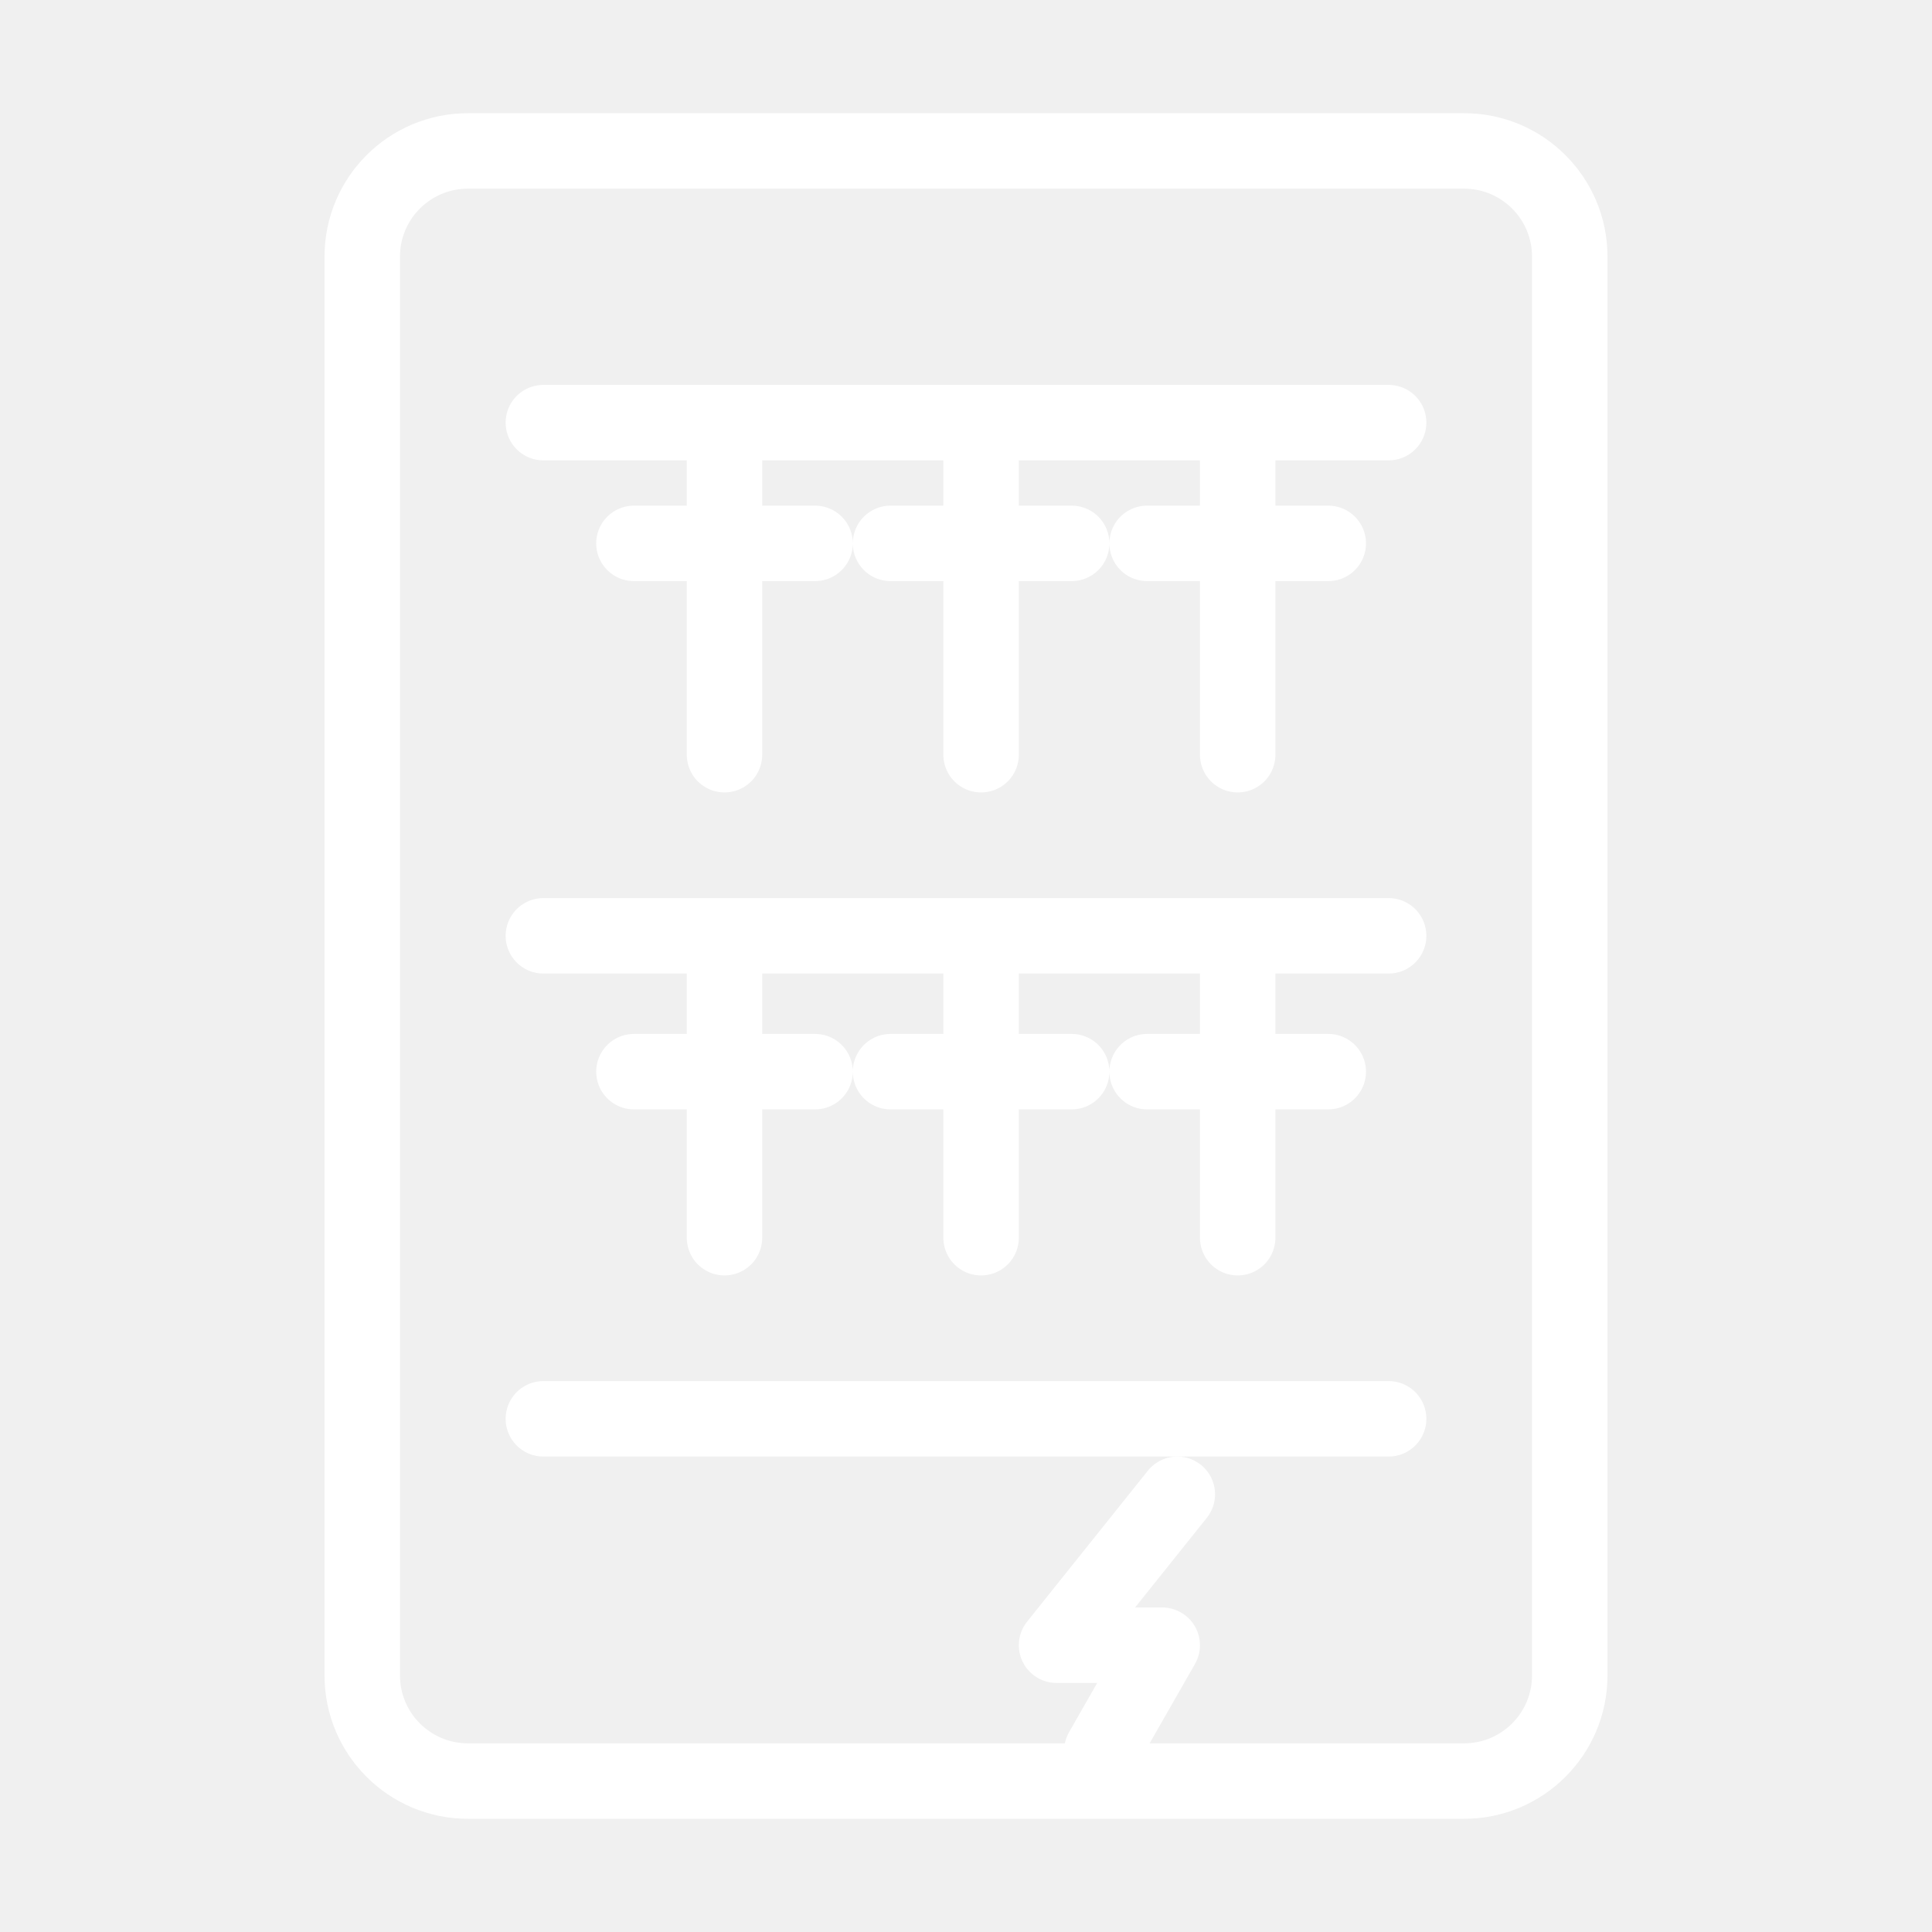
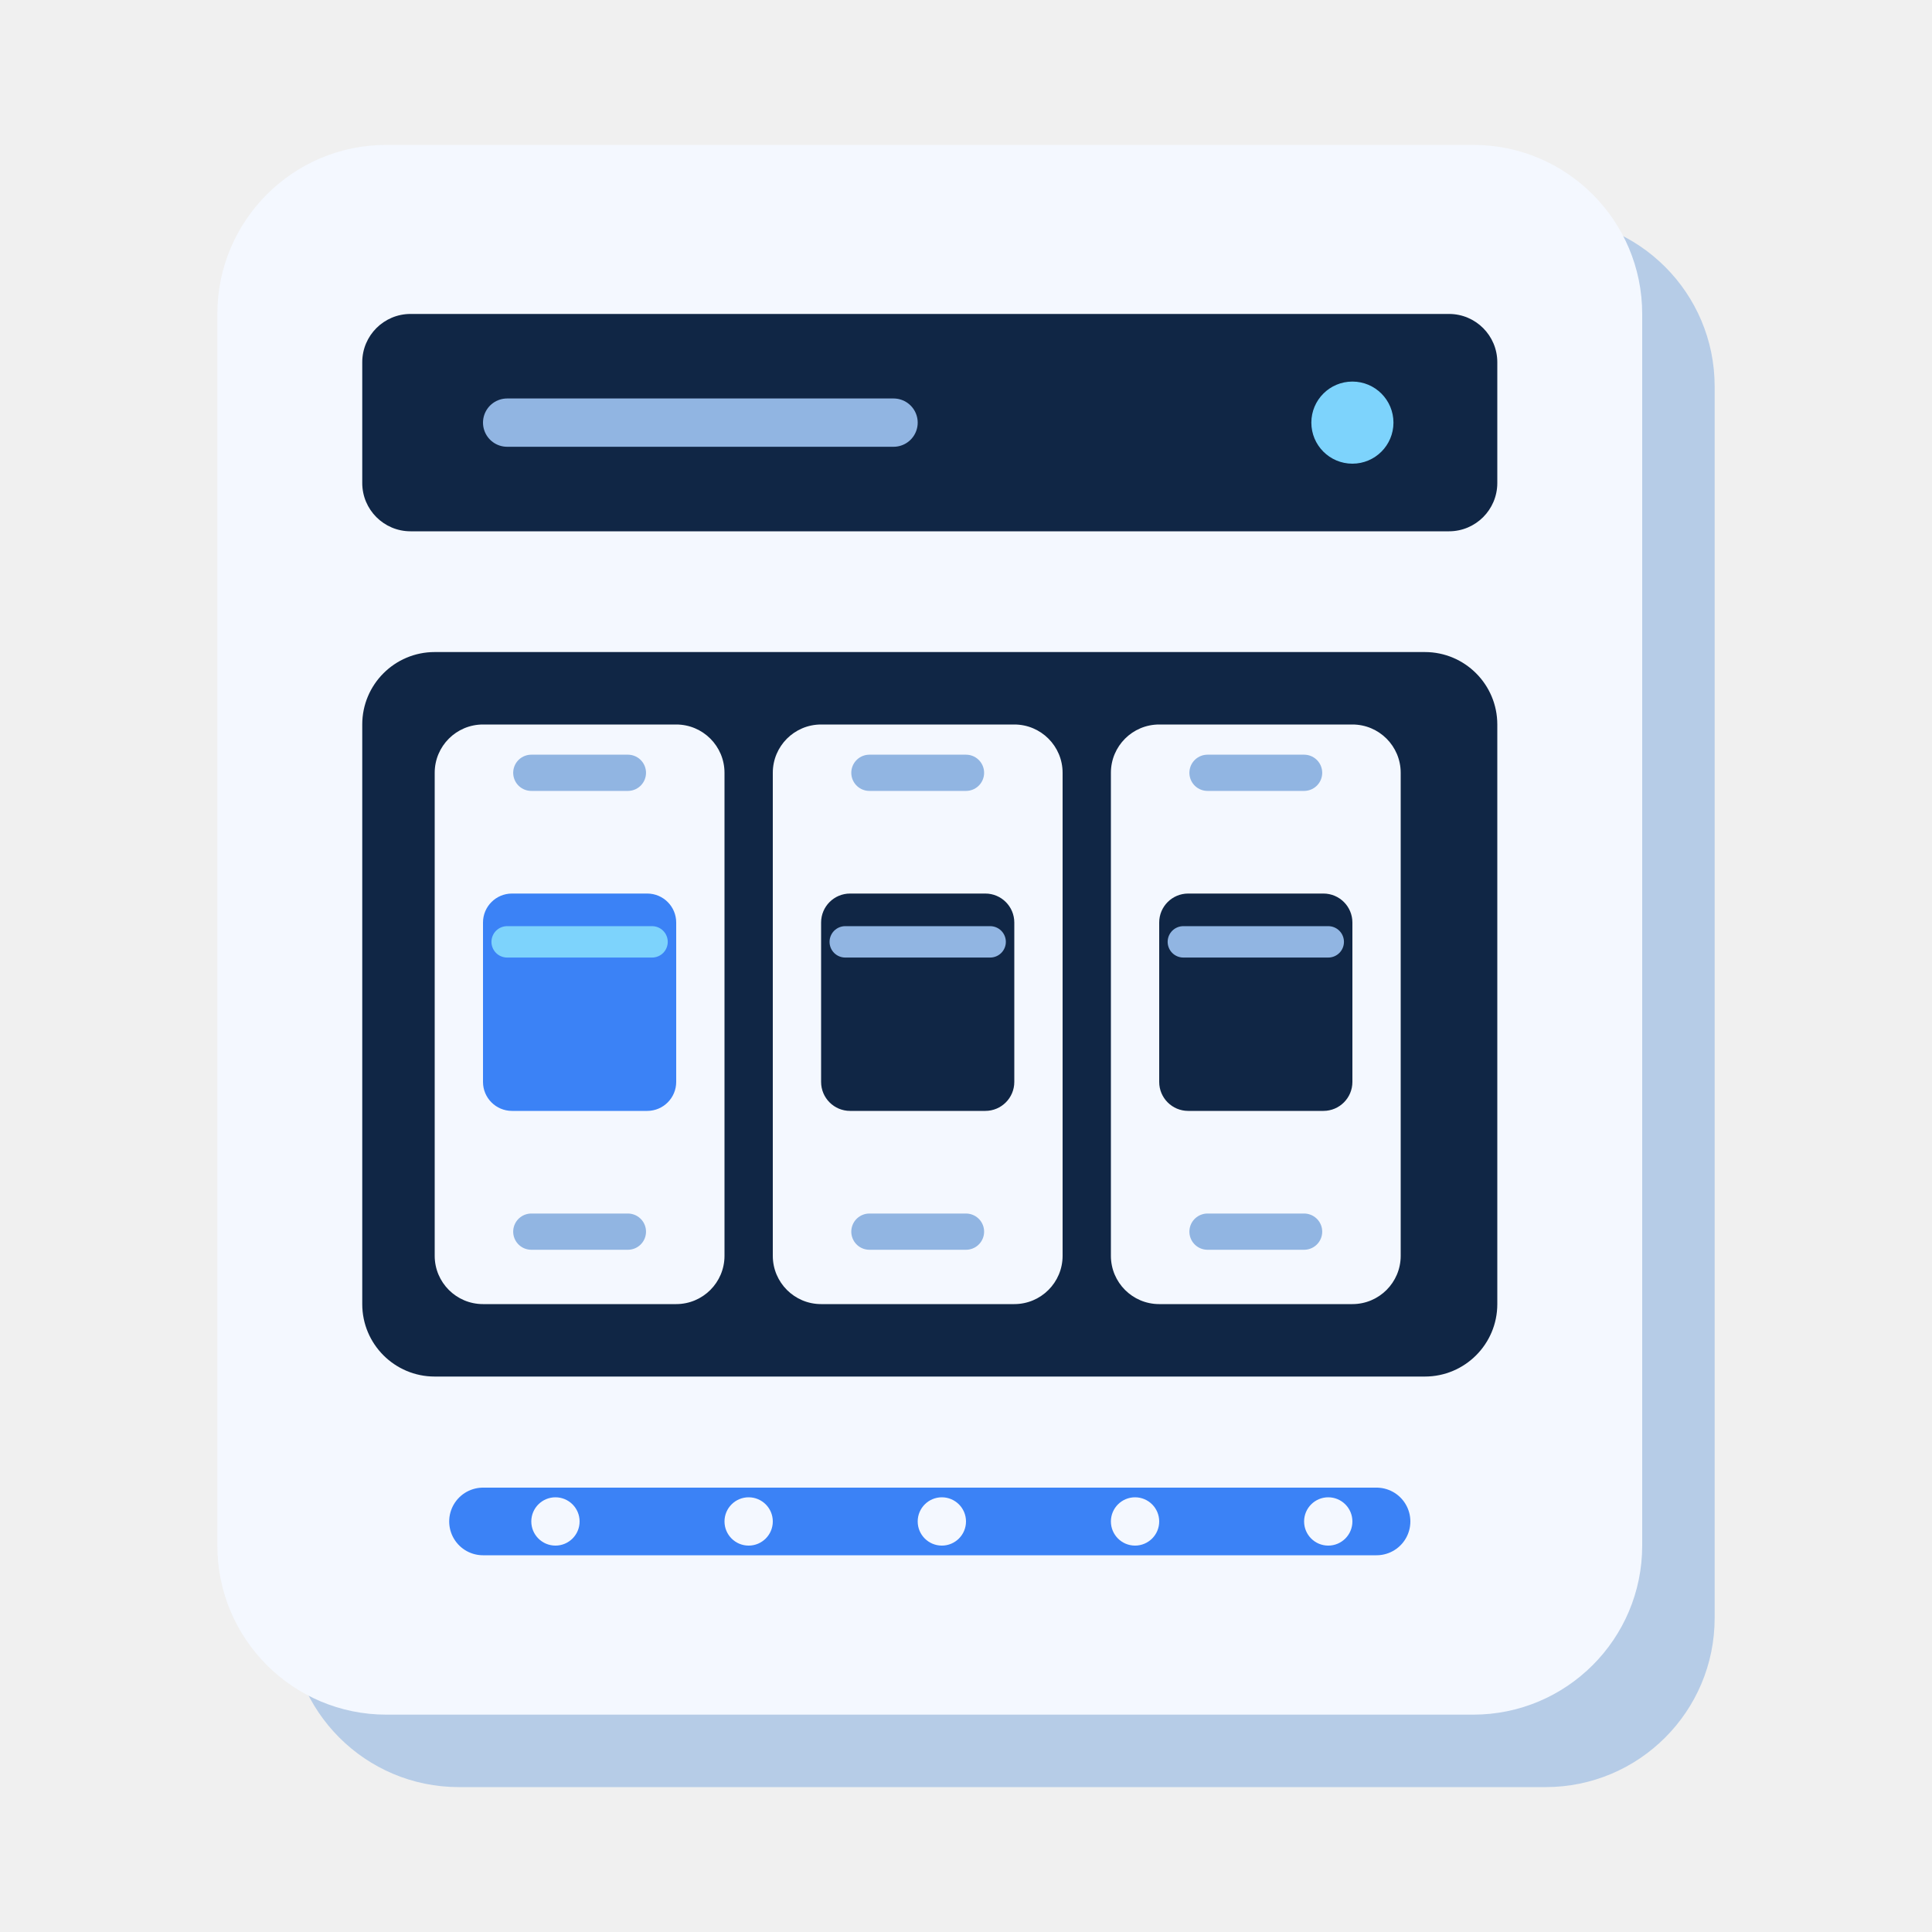
- <svg xmlns="http://www.w3.org/2000/svg" viewBox="0 0 128 128" fill="none" stroke="white" stroke-width="5" stroke-linecap="round" stroke-linejoin="round">
-   <rect x="24" y="10" width="80" height="108" rx="7" />
-   <path d="M36 28h56M36 62h56M36 94h56M48 28v22m17-22v22m17-22v22M48 62v20m17-20v20m17-20v20" />
-   <path d="M42 36h12m5 0h12m5 0h12M42 71h12m5 0h12m5 0h12" />
-   <path d="m78 99-8 10h7l-4 7" />
+ <svg xmlns="http://www.w3.org/2000/svg" width="80" height="80" viewBox="0 0 80 80" fill="none" stroke-linecap="round" stroke-linejoin="round">
+   <rect x="12" y="9" width="59" height="65" rx="7" fill="#b6cce7" />
+   <rect x="9" y="6" width="59" height="65" rx="7" fill="#f4f8ff" />
+   <rect x="15" y="13" width="47" height="9" rx="2" fill="#102645" />
+   <path d="M21 17.5h16" stroke="#91b5e2" stroke-width="2" />
+   <circle cx="56" cy="17.5" r="1.7" fill="#7dd3fc" />
+   <rect x="15" y="27" width="47" height="30" rx="3" fill="#102645" />
+   <rect x="18" y="30" width="12" height="24" rx="2" fill="#f4f8ff" />
+   <path d="M22 32h4M22 51h4" stroke="#91b5e2" stroke-width="1.5" />
+   <rect x="20" y="37" width="8" height="9" rx="1.2" fill="#3b82f6" />
+   <path d="M21 39h6" stroke="#7dd3fc" stroke-width="1.3" />
+   <rect x="32" y="30" width="12" height="24" rx="2" fill="#f4f8ff" />
+   <path d="M36 32h4M36 51h4" stroke="#91b5e2" stroke-width="1.5" />
+   <rect x="34" y="37" width="8" height="9" rx="1.2" fill="#102645" />
+   <path d="M35 39h6" stroke="#91b5e2" stroke-width="1.3" />
+   <rect x="46" y="30" width="12" height="24" rx="2" fill="#f4f8ff" />
+   <path d="M50 32h4M50 51h4" stroke="#91b5e2" stroke-width="1.5" />
+   <rect x="48" y="37" width="8" height="9" rx="1.2" fill="#102645" />
+   <path d="M49 39h6" stroke="#91b5e2" stroke-width="1.3" />
+   <path d="M20 63h37" stroke="#3b82f6" stroke-width="2.8" />
+   <circle cx="23" cy="63" r="1" fill="#f4f8ff" />
+   <circle cx="31" cy="63" r="1" fill="#f4f8ff" />
+   <circle cx="39" cy="63" r="1" fill="#f4f8ff" />
+   <circle cx="47" cy="63" r="1" fill="#f4f8ff" />
+   <circle cx="55" cy="63" r="1" fill="#f4f8ff" />
</svg>
